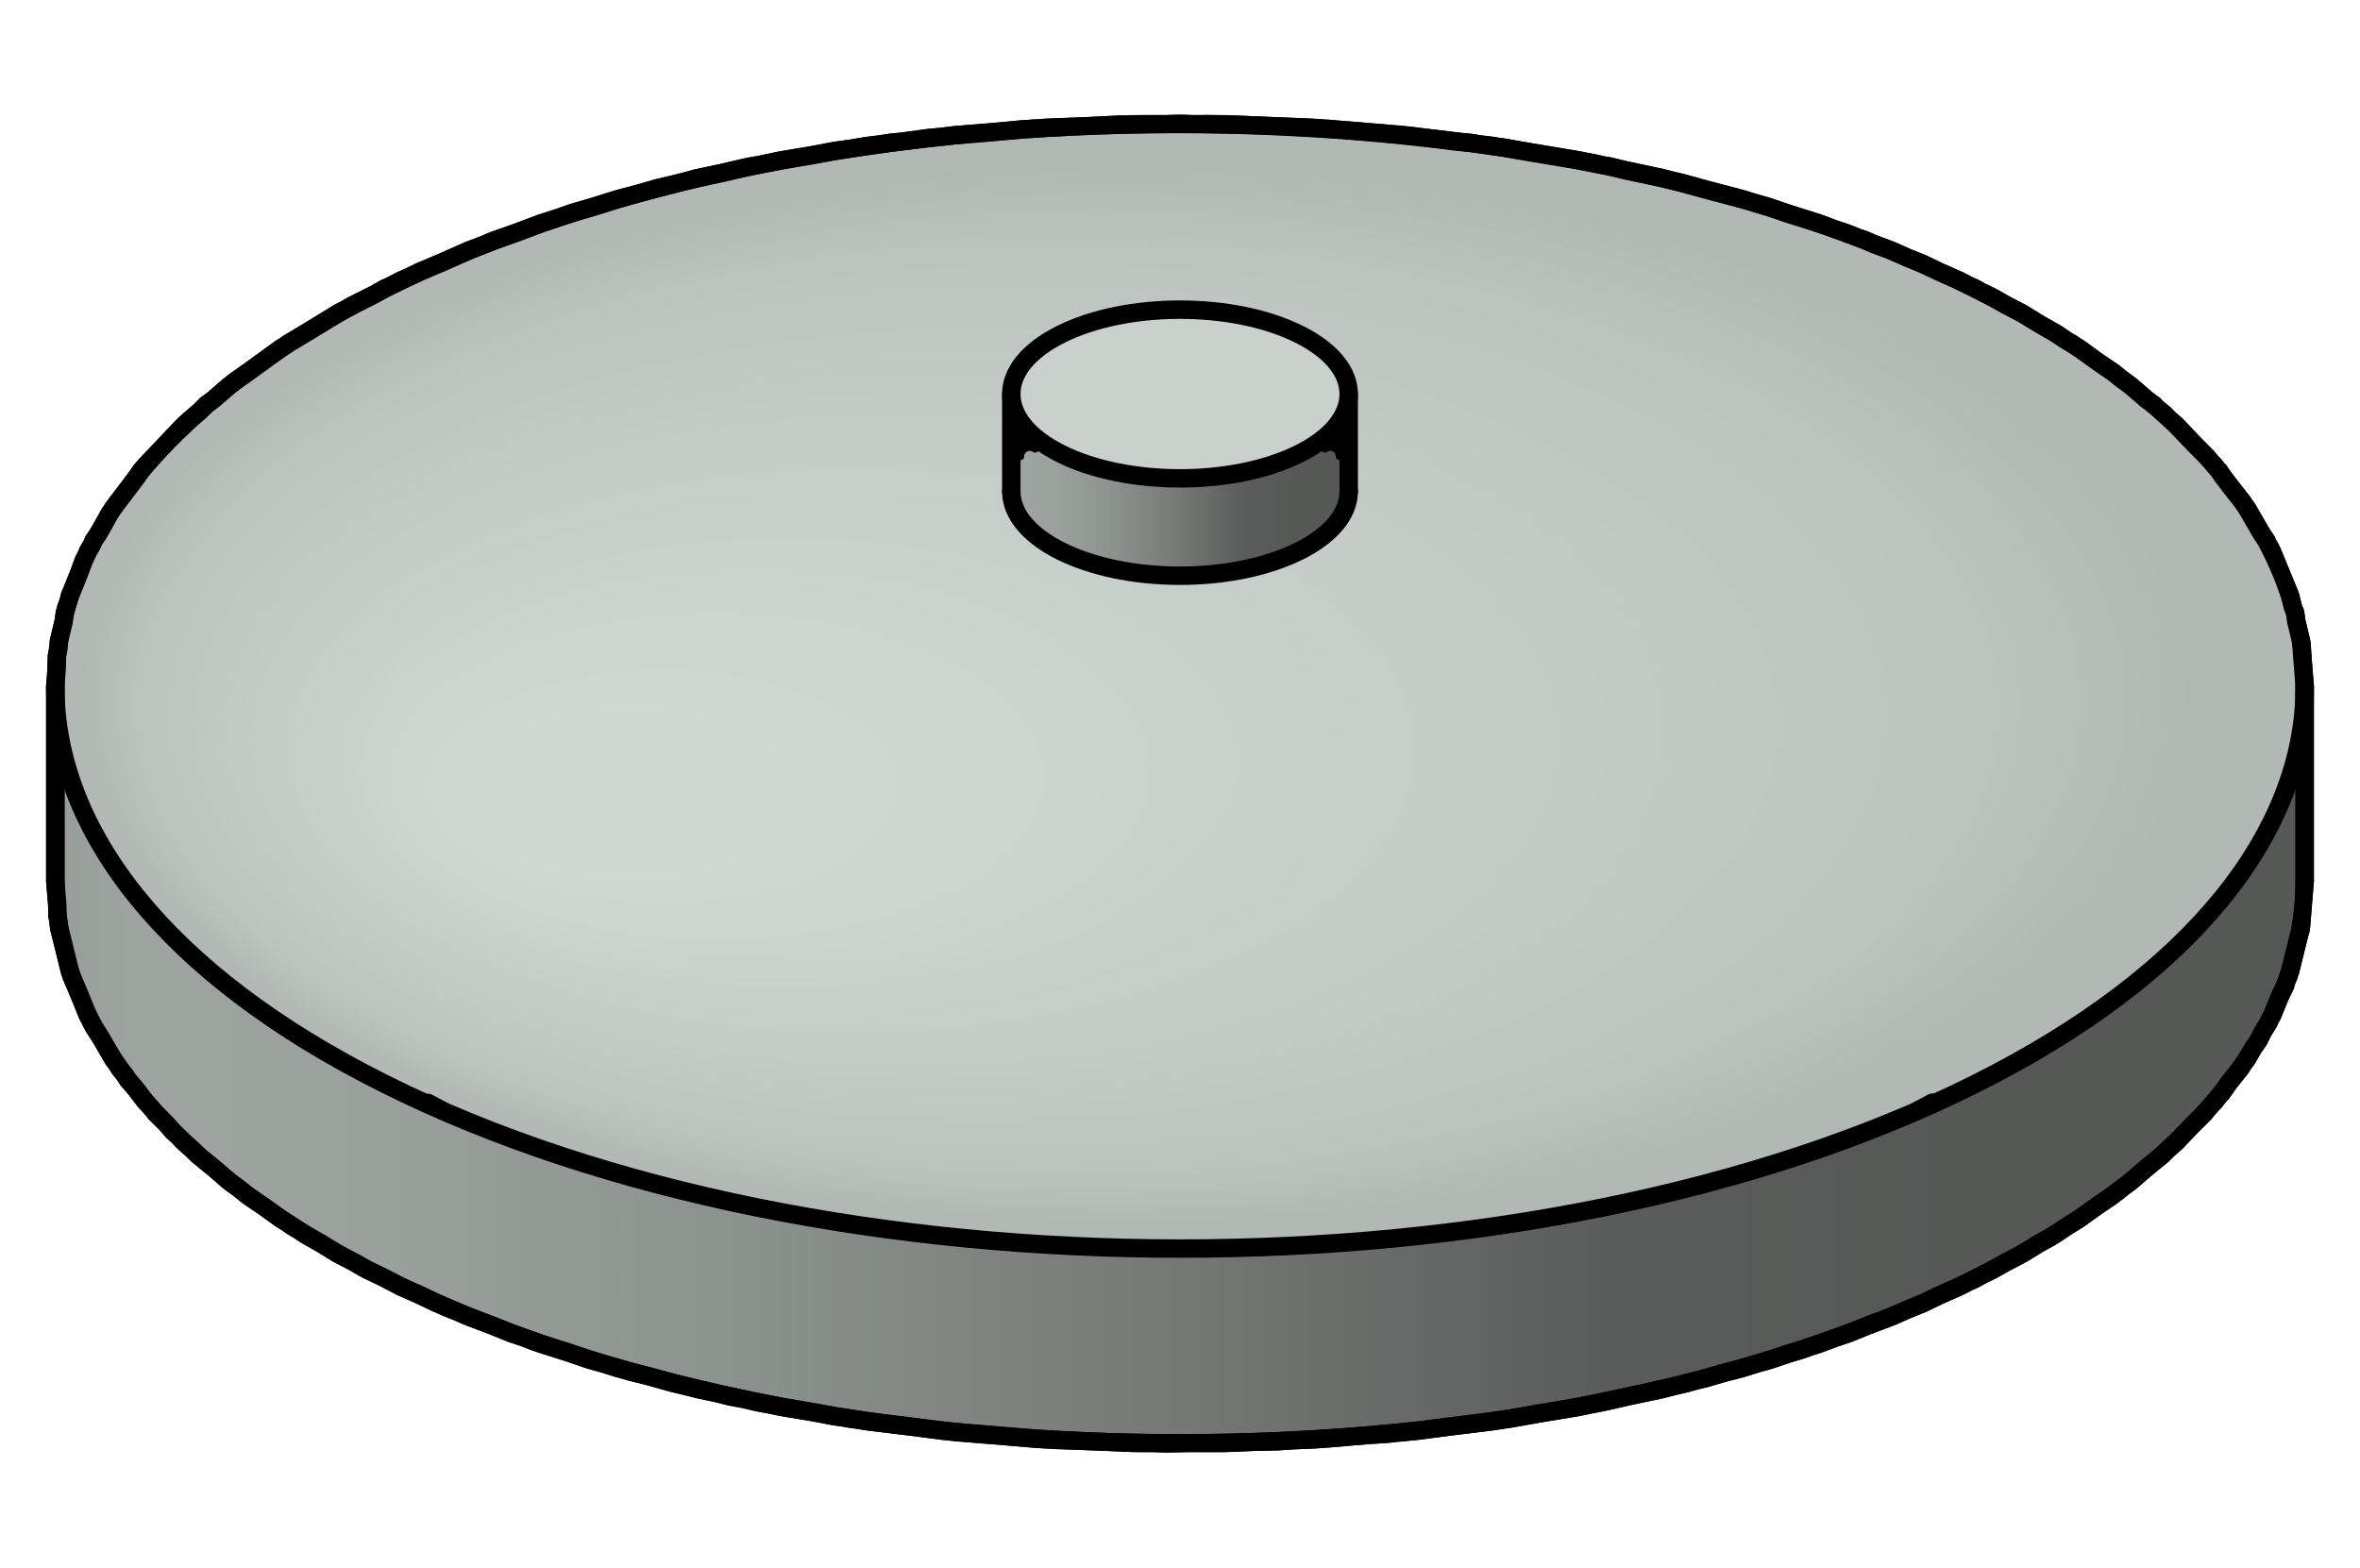
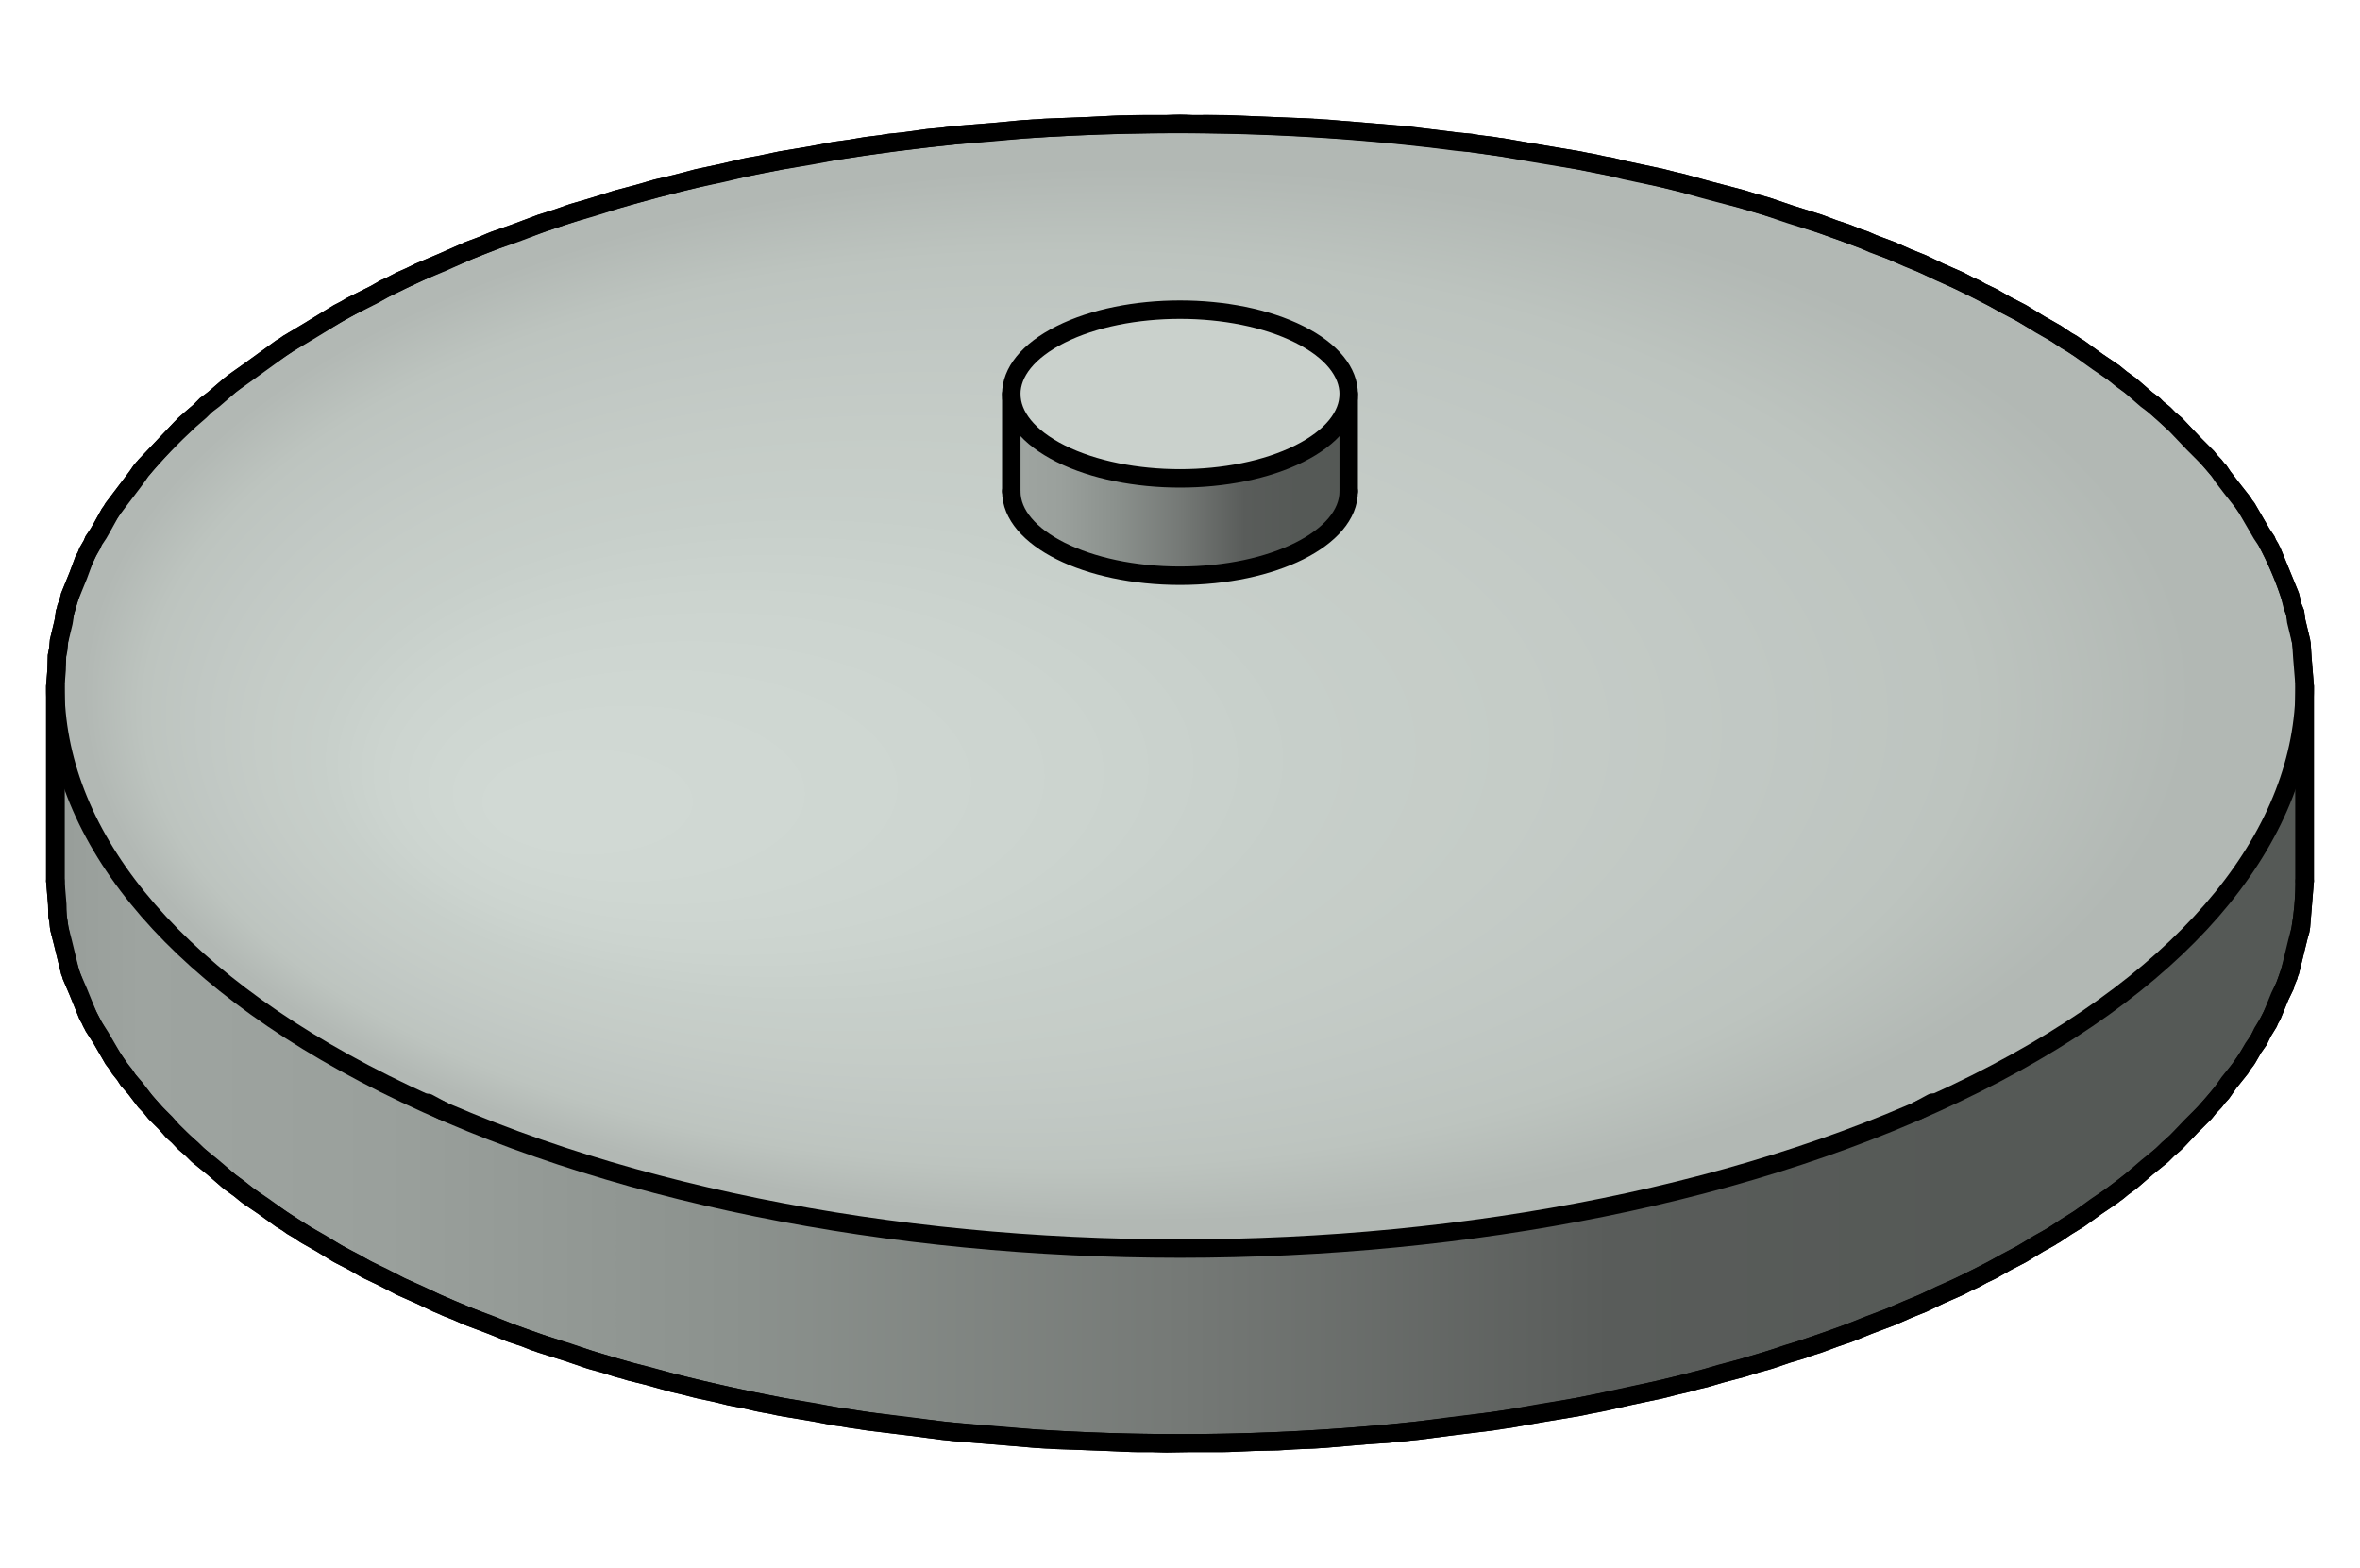
<svg xmlns="http://www.w3.org/2000/svg" viewBox="0 0 256 170" preserveAspectRatio="xMidYMid meet">
  <defs>
    <radialGradient id="g0" gradientUnits="userSpaceOnUse" cx="0" cy="0" r="1" fx="-0.581" fy="0.227" gradientTransform="matrix(122.01 0 0 61.00 128.00 74.43)">
      <stop offset="0.0%" stop-color="#d1d9d4" />
      <stop offset="6.2%" stop-color="#d1d9d4" />
      <stop offset="18.8%" stop-color="#cfd7d2" />
      <stop offset="31.2%" stop-color="#ccd4cf" />
      <stop offset="43.8%" stop-color="#c7cfca" />
      <stop offset="56.2%" stop-color="#c5ccc7" />
      <stop offset="68.8%" stop-color="#c1c8c4" />
      <stop offset="81.2%" stop-color="#bdc4bf" />
      <stop offset="93.8%" stop-color="#b2b8b4" />
      <stop offset="100.0%" stop-color="#b2b8b4" />
    </radialGradient>
    <linearGradient id="g1" gradientUnits="userSpaceOnUse" x1="109.70" y1="48.02" x2="146.30" y2="48.02">
      <stop offset="0.0%" stop-color="#979d99" />
      <stop offset="3.8%" stop-color="#9ea4a0" />
      <stop offset="14.6%" stop-color="#9aa09c" />
      <stop offset="30.9%" stop-color="#8b918d" />
      <stop offset="50.0%" stop-color="#757976" />
      <stop offset="69.1%" stop-color="#595c5a" />
      <stop offset="85.4%" stop-color="#555956" />
      <stop offset="96.2%" stop-color="#555956" />
      <stop offset="100.0%" stop-color="#555956" />
    </linearGradient>
    <linearGradient id="g3" gradientUnits="userSpaceOnUse" x1="6.00" y1="85.00" x2="250.00" y2="85.00">
      <stop offset="0.0%" stop-color="#979d99" />
      <stop offset="3.8%" stop-color="#9ea4a0" />
      <stop offset="14.6%" stop-color="#9aa09c" />
      <stop offset="30.9%" stop-color="#8b918d" />
      <stop offset="50.0%" stop-color="#757976" />
      <stop offset="69.1%" stop-color="#595c5a" />
      <stop offset="85.4%" stop-color="#555956" />
      <stop offset="96.2%" stop-color="#555956" />
      <stop offset="100.0%" stop-color="#555956" />
    </linearGradient>
  </defs>
  <g stroke-linejoin="round">
    <path d="M 63.02 26.81 L 67.00 21.61 A 122.00 61.00 -180.00 0 0 53.73 26.04 L 63.02 26.81 Z M 189.00 21.61 L 192.98 26.81 L 202.27 26.04 A 122.00 61.00 -180.00 0 0 189.00 21.61 Z M 34.66 35.84 L 34.69 35.89 L 34.72 35.94 L 34.76 35.99 L 34.80 36.03 L 34.85 36.06 L 34.90 36.10 L 34.95 36.12 L 35.00 36.15 L 35.06 36.16 L 35.07 36.16 L 34.84 36.30 L 31.23 37.30 A 122.00 61.00 -180.00 0 0 26.56 40.54 L 25.03 41.77 L 25.00 41.80 L 24.96 41.85 L 24.93 41.89 L 24.89 41.94 L 24.87 41.99 L 24.85 42.05 L 24.83 42.10 L 24.82 42.16 L 24.82 42.22 L 24.82 42.28 L 24.83 42.33 L 24.84 42.39 L 24.86 42.45 L 24.88 42.50 L 24.91 42.55 L 24.94 42.60 L 24.98 42.64 L 25.02 42.68 L 25.07 42.72 L 25.11 42.75 L 25.16 42.78 L 25.22 42.80 L 25.27 42.81 L 25.31 42.82 L 25.14 42.97 L 25.14 42.97 L 22.36 43.93 A 122.00 61.00 -180.00 0 0 7.04 66.47 L 7.04 66.47 A 122.00 61.00 -180.00 0 0 22.35 104.94 L 35.55 95.84 L 22.35 104.93 L 43.31 101.64 L 31.22 111.57 L 52.52 106.89 L 31.21 111.57 A 122.00 61.00 -180.00 0 0 112.08 134.92 L 112.08 134.91 A 122.00 61.00 -180.00 0 0 143.92 134.91 L 143.93 134.92 A 122.00 61.00 -180.00 0 0 243.53 94.04 L 245.16 91.35 L 245.84 90.22 A 122.00 61.00 -180.00 0 0 248.96 66.47 L 248.96 66.47 A 122.00 61.00 -180.00 0 0 240.71 51.09 L 240.72 51.09 A 122.00 61.00 -180.00 0 0 233.65 43.93 L 230.76 42.93 L 230.64 42.83 L 230.67 42.83 L 230.73 42.81 L 230.78 42.80 L 230.84 42.78 L 230.89 42.75 L 230.94 42.72 L 230.98 42.68 L 231.02 42.64 L 231.06 42.60 L 231.09 42.55 L 231.12 42.50 L 231.14 42.45 L 231.16 42.39 L 231.17 42.33 L 231.18 42.28 L 231.18 42.22 L 231.18 42.16 L 231.17 42.10 L 231.15 42.05 L 231.13 41.99 L 231.10 41.94 L 231.07 41.89 L 231.04 41.85 L 231.00 41.80 L 230.97 41.77 L 229.44 40.54 A 122.00 61.00 -180.00 0 0 224.77 37.30 L 221.27 36.33 L 220.96 36.15 L 221.00 36.15 L 221.05 36.12 L 221.10 36.10 L 221.15 36.06 L 221.20 36.03 L 221.24 35.99 L 221.28 35.94 L 221.31 35.89 L 221.34 35.84 L 221.37 35.79 L 221.39 35.73 L 221.40 35.67 L 221.41 35.61 L 221.41 35.55 L 221.40 35.49 L 221.39 35.44 L 221.37 35.38 L 221.35 35.33 L 221.32 35.27 L 221.29 35.22 L 221.25 35.18 L 221.21 35.13 L 221.17 35.10 A 122.00 61.00 -180.00 0 0 202.27 26.04 L 203.48 31.41 L 202.27 26.04 L 192.98 26.81 L 189.00 21.61 L 186.31 22.07 L 186.37 22.06 L 186.42 22.04 L 186.48 22.02 L 186.53 21.99 L 186.57 21.96 L 186.62 21.92 L 186.66 21.88 L 186.70 21.83 L 186.73 21.79 L 186.75 21.73 L 186.78 21.68 L 186.79 21.62 L 186.80 21.57 L 186.81 21.51 L 186.81 21.45 L 186.80 21.39 L 186.79 21.34 L 186.77 21.28 L 186.75 21.23 L 186.72 21.18 L 186.69 21.13 L 186.66 21.08 L 186.62 21.04 L 186.57 21.00 L 186.52 20.97 L 186.47 20.94 L 186.42 20.92 A 122.00 61.00 -180.00 0 0 163.58 16.13 L 163.52 16.14 L 163.47 16.15 L 163.41 16.17 L 163.35 16.19 L 163.30 16.22 L 163.25 16.25 L 163.21 16.29 L 163.17 16.33 L 163.13 16.38 L 163.09 16.42 L 163.07 16.48 L 163.04 16.53 L 163.03 16.59 L 163.02 16.64 L 163.01 16.70 L 163.01 16.76 L 163.02 16.82 L 163.03 16.88 L 163.05 16.94 L 163.07 16.99 L 163.09 17.03 L 162.90 17.00 L 162.69 16.97 L 162.69 16.97 L 159.57 15.51 L 155.63 17.60 L 159.57 15.51 A 122.00 61.00 -180.00 0 0 96.43 15.51 L 100.37 17.60 L 96.43 15.51 L 93.18 17.03 L 92.89 17.07 L 92.90 17.04 L 92.93 16.99 L 92.95 16.94 L 92.97 16.88 L 92.98 16.82 L 92.99 16.76 L 92.99 16.70 L 92.98 16.64 L 92.97 16.59 L 92.95 16.53 L 92.93 16.48 L 92.91 16.42 L 92.87 16.38 L 92.83 16.33 L 92.79 16.29 L 92.75 16.25 L 92.70 16.22 L 92.65 16.19 L 92.59 16.17 L 92.53 16.15 L 92.48 16.14 L 92.42 16.13 A 122.00 61.00 -180.00 0 0 69.58 20.92 L 69.53 20.94 L 69.48 20.97 L 69.43 21.00 L 69.38 21.04 L 69.34 21.08 L 69.31 21.13 L 69.28 21.18 L 69.25 21.23 L 69.23 21.28 L 69.21 21.34 L 69.20 21.39 L 69.19 21.45 L 69.19 21.51 L 69.20 21.57 L 69.21 21.62 L 69.22 21.68 L 69.25 21.73 L 69.27 21.79 L 69.30 21.83 L 69.34 21.88 L 69.38 21.92 L 69.42 21.96 L 69.47 21.99 L 69.52 22.02 L 69.58 22.04 L 69.63 22.06 L 69.69 22.07 L 67.00 21.61 L 63.02 26.81 L 53.73 26.04 L 52.52 31.41 L 53.73 26.04 A 122.00 61.00 -180.00 0 0 34.83 35.10 L 34.79 35.13 L 34.75 35.18 L 34.71 35.22 L 34.68 35.27 L 34.65 35.33 L 34.63 35.38 L 34.61 35.44 L 34.60 35.49 L 34.59 35.55 L 34.59 35.61 L 34.60 35.67 L 34.61 35.73 L 34.63 35.79 L 34.66 35.84 Z M 109.70 53.30 L 109.70 52.13 L 109.70 51.12 L 109.70 50.35 L 109.70 49.85 L 109.70 49.59 L 109.70 49.51 L 109.70 46.18 L 109.70 46.12 L 109.71 46.06 L 109.73 46.00 L 109.75 45.95 L 109.77 45.90 L 109.80 45.84 L 109.84 45.80 L 109.88 45.75 L 109.92 45.71 L 109.97 45.68 L 110.02 45.65 L 110.07 45.62 L 110.13 45.60 L 110.18 45.59 L 110.24 45.58 L 110.30 45.58 L 110.36 45.58 L 110.42 45.59 L 110.47 45.60 L 110.53 45.62 L 110.58 45.65 L 110.63 45.68 A 18.30 9.15 180.00 0 0 110.79 45.84 A 18.30 9.15 180.00 0 1 110.02 41.11 L 109.43 41.21 L 110.06 41.00 A 18.30 9.15 180.00 0 1 131.39 33.76 A 18.30 9.15 180.00 0 1 145.95 41.00 L 146.57 41.21 L 145.99 41.11 A 18.30 9.15 180.00 0 1 145.07 46.02 A 18.30 9.15 180.00 0 0 145.35 45.69 L 145.40 45.66 L 145.45 45.63 L 145.51 45.61 L 145.57 45.59 L 145.62 45.58 L 145.69 45.58 L 145.75 45.58 L 145.80 45.59 L 145.86 45.60 L 145.92 45.62 L 145.97 45.65 L 146.03 45.67 L 146.07 45.71 L 146.12 45.75 L 146.16 45.79 L 146.20 45.84 L 146.23 45.89 L 146.25 45.95 L 146.27 46.00 L 146.29 46.06 L 146.30 46.12 L 146.30 46.18 L 146.30 48.81 L 146.30 49.51 L 146.30 49.59 L 146.30 49.85 L 146.30 50.35 L 146.30 51.12 L 146.30 52.13 L 146.30 53.30 A 18.30 9.15 180.00 0 1 128.00 62.45 A 18.30 9.15 180.00 0 1 109.70 53.30 Z M 30.81 111.29 L 31.24 111.55 L 43.31 101.64 L 22.44 104.92 L 23.93 106.21 L 25.63 107.57 L 29.37 110.28 L 30.81 111.29 Z" fill="url(#g0)" fill-rule="evenodd" stroke="url(#g0)" stroke-width="0.8" />
    <path d="M 146.30 53.30 L 146.30 46.18 L 146.30 46.12 L 146.29 46.06 L 146.27 46.00 L 146.25 45.95 L 146.23 45.89 L 146.20 45.84 L 146.16 45.79 L 146.12 45.75 L 146.07 45.71 L 146.03 45.67 L 145.97 45.65 L 145.92 45.62 L 145.86 45.60 L 145.80 45.59 L 145.75 45.58 L 145.69 45.58 L 145.62 45.58 L 145.57 45.59 L 145.51 45.61 L 145.45 45.63 L 145.40 45.66 L 145.35 45.69 A 18.30 9.15 180.00 0 1 122.39 51.45 A 18.30 9.15 180.00 0 1 117.53 50.24 L 117.50 50.23 A 18.30 9.15 180.00 0 1 110.63 45.68 L 110.58 45.65 L 110.53 45.62 L 110.47 45.60 L 110.42 45.59 L 110.36 45.58 L 110.30 45.58 L 110.24 45.58 L 110.18 45.59 L 110.13 45.60 L 110.07 45.62 L 110.02 45.65 L 109.97 45.68 L 109.92 45.71 L 109.88 45.75 L 109.84 45.80 L 109.80 45.84 L 109.77 45.90 L 109.75 45.95 L 109.73 46.00 L 109.71 46.06 L 109.70 46.12 L 109.70 46.18 L 109.70 53.30 A 18.30 9.15 180.00 0 0 127.52 62.45 A 18.30 9.15 180.00 0 0 146.24 54.04 A 18.30 9.15 180.00 0 0 146.30 53.30 Z" fill="url(#g1)" fill-rule="evenodd" stroke="url(#g1)" stroke-width="0.8" />
    <path d="M 144.18 47.01 A 18.30 9.15 180.00 0 0 137.74 34.99 A 18.30 9.15 180.00 0 0 113.28 37.30 A 18.30 9.15 180.00 0 0 116.06 49.67 A 18.30 9.15 180.00 0 0 140.94 49.21 A 18.30 9.15 180.00 0 0 144.18 47.01 Z" fill="#cad1cc" fill-rule="evenodd" stroke="#cad1cc" stroke-width="0.8" />
    <path d="M 250.00 95.57 L 250.00 82.97 L 250.00 82.91 L 249.99 82.85 L 249.97 82.79 L 249.96 82.74 L 249.93 82.69 L 249.90 82.64 L 249.87 82.59 L 249.83 82.55 L 249.78 82.50 L 249.74 82.47 L 249.69 82.44 L 249.63 82.41 L 249.58 82.39 L 249.52 82.38 L 249.47 82.37 L 249.41 82.37 L 249.35 82.37 L 249.29 82.38 L 249.24 82.39 L 249.18 82.41 L 249.13 82.43 L 249.08 82.46 L 249.03 82.50 L 248.98 82.53 L 248.94 82.58 A 122.00 61.00 -180.00 0 1 248.83 82.77 L 248.60 83.47 L 248.42 84.22 L 248.08 85.06 L 247.66 86.33 L 246.86 88.05 L 246.46 89.03 A 122.00 61.00 -180.00 0 1 245.77 90.33 L 245.70 90.33 L 243.72 93.75 L 242.73 95.06 L 242.74 95.09 L 240.71 97.78 A 122.00 61.00 -180.00 0 1 240.24 98.34 L 239.41 99.22 L 237.42 101.41 A 122.00 61.00 -180.00 0 1 236.03 102.78 L 235.06 103.61 L 233.65 104.94 L 232.06 106.21 L 231.11 107.04 A 122.00 61.00 -180.00 0 1 229.44 108.33 L 226.63 110.28 L 225.53 111.08 A 122.00 61.00 -180.00 0 1 143.93 134.92 L 143.92 134.91 A 122.00 61.00 -180.00 0 1 112.08 134.91 L 112.08 134.92 A 122.00 61.00 -180.00 0 1 31.21 111.57 L 31.25 111.56 A 122.00 61.00 -180.00 0 1 24.89 107.04 L 22.44 104.92 L 22.35 104.93 L 22.41 104.89 L 22.35 104.94 L 20.93 103.61 L 19.97 102.78 A 122.00 61.00 -180.00 0 1 18.58 101.41 L 16.59 99.22 L 15.76 98.34 A 122.00 61.00 -180.00 0 1 10.35 90.53 L 10.38 90.48 L 10.22 90.19 L 9.84 89.54 A 122.00 61.00 -180.00 0 1 9.54 89.03 L 8.12 85.53 L 8.08 85.53 L 7.92 85.06 L 7.58 84.22 L 7.40 83.47 L 7.17 82.77 A 122.00 61.00 -180.00 0 1 7.06 82.58 L 7.02 82.53 L 6.97 82.50 L 6.92 82.46 L 6.87 82.43 L 6.82 82.41 L 6.76 82.39 L 6.71 82.38 L 6.65 82.37 L 6.59 82.37 L 6.53 82.37 L 6.48 82.38 L 6.42 82.39 L 6.37 82.41 L 6.31 82.44 L 6.26 82.47 L 6.22 82.50 L 6.17 82.55 L 6.13 82.59 L 6.10 82.64 L 6.07 82.69 L 6.04 82.74 L 6.03 82.79 L 6.01 82.85 L 6.00 82.91 L 6.00 82.97 L 6.00 95.57 A 122.00 61.00 180.00 0 0 123.09 156.52 A 122.00 61.00 180.00 0 0 249.60 100.47 A 122.00 61.00 180.00 0 0 250.00 95.57 Z" fill="url(#g3)" fill-rule="evenodd" stroke="url(#g3)" stroke-width="0.8" />
-     <path d="M 111.16 48.67 L 111.25 48.62 L 111.34 48.58 L 111.43 48.54 L 111.53 48.52 L 111.63 48.51 L 111.73 48.51 L 111.83 48.52 L 111.93 48.53 L 112.02 48.56 L 112.12 48.60 L 112.20 48.64 L 112.29 48.70 L 112.24 48.66 L 112.23 48.65 L 112.05 48.52 L 112.03 48.51 L 111.86 48.37 L 111.85 48.36 L 111.68 48.23 L 111.67 48.21 L 111.50 48.08 L 111.49 48.06 L 111.33 47.92 L 111.32 47.91 L 111.17 47.77 L 111.15 47.76 L 111.00 47.61 L 110.99 47.60 L 110.84 47.45 L 110.83 47.44 L 110.70 47.30 L 110.70 49.51 L 110.70 49.41 L 110.72 49.31 L 110.75 49.21 L 110.78 49.12 L 110.82 49.03 L 110.88 48.94 L 110.94 48.86 L 111.00 48.79 L 111.08 48.72 L 111.16 48.67 Z" fill="#000000" fill-rule="evenodd" stroke="#000000" stroke-width="0.8" />
-     <path d="M 144.66 48.58 L 144.75 48.62 L 144.84 48.67 L 144.92 48.72 L 145.00 48.79 L 145.06 48.86 L 145.12 48.94 L 145.18 49.03 L 145.22 49.12 L 145.25 49.21 L 145.28 49.31 L 145.29 49.41 L 145.30 49.51 L 145.30 47.30 L 145.17 47.44 L 145.16 47.45 L 145.01 47.60 L 145.00 47.61 L 144.85 47.76 L 144.84 47.77 L 144.68 47.91 L 144.67 47.92 L 144.51 48.06 L 144.50 48.08 L 144.33 48.21 L 144.32 48.23 L 144.15 48.36 L 144.14 48.37 L 143.97 48.51 L 143.95 48.52 L 143.77 48.65 L 143.76 48.66 L 143.71 48.70 L 143.80 48.64 L 143.88 48.60 L 143.98 48.56 L 144.07 48.53 L 144.17 48.52 L 144.27 48.51 L 144.37 48.51 L 144.47 48.52 L 144.57 48.54 L 144.66 48.58 Z" fill="#000000" fill-rule="evenodd" stroke="#000000" stroke-width="0.8" />
  </g>
  <defs>
    <clipPath id="sclip">
      <path d="M 6.64 105.69 L 6.64 105.72 L 6.74 105.94 L 6.81 106.20 L 7.56 107.95 L 8.64 110.61 L 8.88 111.02 L 9.05 111.40 L 9.18 111.62 L 9.27 111.83 L 10.03 113.01 L 10.11 113.12 L 11.45 115.44 L 11.84 115.96 L 12.15 116.46 L 12.71 117.16 L 13.09 117.75 L 13.92 118.70 L 15.00 120.12 L 15.60 120.75 L 16.09 121.36 L 17.24 122.51 L 18.04 123.42 L 18.62 123.94 L 19.28 124.64 L 20.12 125.37 L 20.82 126.06 L 22.46 127.39 L 23.50 128.29 L 24.08 128.80 L 24.17 128.87 L 24.26 128.95 L 25.38 129.76 L 26.32 130.53 L 28.04 131.69 L 29.91 133.04 L 30.63 133.48 L 31.13 133.84 L 31.81 134.24 L 32.55 134.74 L 34.30 135.73 L 36.19 136.89 L 37.93 137.79 L 38.01 137.84 L 39.14 138.50 L 39.30 138.57 L 39.46 138.66 L 41.21 139.50 L 43.05 140.46 L 45.17 141.40 L 46.99 142.27 L 47.57 142.51 L 48.02 142.72 L 49.09 143.14 L 50.46 143.74 L 52.96 144.68 L 55.11 145.55 L 56.58 146.04 L 57.69 146.48 L 58.00 146.57 L 58.37 146.71 L 61.28 147.63 L 63.74 148.47 L 65.20 148.87 L 66.72 149.35 L 67.48 149.55 L 68.05 149.73 L 70.11 150.24 L 72.83 151.00 L 74.12 151.30 L 75.47 151.65 L 77.54 152.09 L 79.00 152.45 L 80.48 152.73 L 82.31 153.15 L 83.41 153.34 L 84.55 153.59 L 88.22 154.20 L 90.43 154.62 L 91.21 154.72 L 92.12 154.88 L 93.01 155.00 L 93.91 155.15 L 98.66 155.73 L 102.20 156.19 L 102.20 156.19 L 102.21 156.19 L 102.41 156.21 L 102.84 156.25 L 103.50 156.33 L 109.01 156.78 L 112.44 157.07 L 112.84 157.09 L 113.23 157.12 L 113.82 157.14 L 114.28 157.18 L 116.37 157.25 L 120.27 157.40 L 122.80 157.51 L 122.94 157.51 L 123.07 157.52 L 125.02 157.52 L 126.47 157.56 L 128.90 157.52 L 132.93 157.52 L 133.06 157.51 L 133.20 157.51 L 135.82 157.40 L 136.41 157.38 L 138.68 157.33 L 140.39 157.22 L 142.76 157.12 L 143.16 157.09 L 143.56 157.07 L 146.93 156.78 L 148.37 156.66 L 150.78 156.50 L 151.52 156.41 L 152.50 156.33 L 153.16 156.25 L 153.81 156.19 L 157.31 155.74 L 162.09 155.15 L 162.40 155.09 L 162.65 155.06 L 163.20 154.97 L 163.88 154.88 L 167.16 154.30 L 171.45 153.59 L 172.59 153.34 L 173.69 153.15 L 173.94 153.09 L 174.18 153.05 L 175.90 152.65 L 176.75 152.45 L 180.53 151.65 L 181.88 151.30 L 183.17 151.00 L 184.29 150.69 L 185.26 150.46 L 186.90 149.98 L 189.28 149.35 L 190.81 148.87 L 192.26 148.47 L 194.19 147.81 L 195.78 147.34 L 196.56 147.05 L 197.63 146.71 L 199.30 146.09 L 200.89 145.55 L 203.04 144.68 L 205.53 143.74 L 205.58 143.72 L 205.63 143.70 L 206.01 143.53 L 207.31 142.96 L 209.01 142.27 L 210.84 141.39 L 212.95 140.46 L 213.92 139.96 L 214.72 139.59 L 215.50 139.16 L 216.54 138.66 L 218.06 137.80 L 219.81 136.89 L 221.62 135.78 L 222.95 135.04 L 223.17 134.89 L 223.45 134.74 L 224.66 133.92 L 226.09 133.04 L 227.96 131.69 L 229.67 130.53 L 229.97 130.29 L 230.25 130.10 L 230.86 129.59 L 231.74 128.95 L 233.54 127.39 L 235.18 126.06 L 235.88 125.36 L 235.98 125.28 L 236.55 124.79 L 236.62 124.72 L 236.72 124.64 L 238.42 122.85 L 239.91 121.36 L 240.40 120.75 L 241.00 120.12 L 241.40 119.60 L 241.78 119.19 L 242.59 118.03 L 243.85 116.46 L 244.16 115.96 L 244.56 115.44 L 245.27 114.20 L 245.88 113.33 L 246.30 112.46 L 246.95 111.40 L 247.12 111.01 L 247.35 110.61 L 248.22 108.49 L 248.81 107.26 L 248.95 106.77 L 249.19 106.20 L 249.26 105.93 L 249.37 105.66 L 250.15 102.48 L 250.32 101.79 L 250.53 101.05 L 250.53 100.98 L 250.55 100.91 L 250.56 100.77 L 250.59 100.63 L 251.00 95.61 L 251.00 74.39 L 250.75 71.28 L 250.65 69.69 L 250.61 69.53 L 250.59 69.37 L 250.07 67.19 L 249.94 66.22 L 249.66 65.52 L 249.39 64.39 L 249.36 64.30 L 249.22 63.95 L 247.35 59.39 L 247.25 59.22 L 247.18 59.05 L 246.87 58.52 L 246.73 58.18 L 246.18 57.36 L 244.56 54.56 L 244.30 54.23 L 244.10 53.90 L 242.81 52.26 L 241.95 51.13 L 241.49 50.45 L 241.26 50.22 L 241.00 49.88 L 240.54 49.39 L 240.16 48.92 L 238.64 47.39 L 236.72 45.36 L 235.99 44.74 L 235.41 44.15 L 234.67 43.55 L 234.31 43.18 L 233.47 42.55 L 231.74 41.05 L 230.71 40.30 L 229.86 39.61 L 228.10 38.42 L 226.09 36.96 L 225.56 36.63 L 225.33 36.46 L 224.67 36.08 L 223.56 35.33 L 221.78 34.32 L 219.81 33.11 L 218.06 32.20 L 216.57 31.35 L 215.37 30.78 L 214.72 30.41 L 214.05 30.11 L 212.95 29.54 L 210.75 28.57 L 208.93 27.69 L 207.30 27.04 L 205.54 26.26 L 203.52 25.50 L 202.63 25.11 L 201.92 24.87 L 200.69 24.38 L 199.20 23.88 L 197.63 23.29 L 194.49 22.30 L 191.93 21.43 L 190.63 21.07 L 189.28 20.65 L 185.56 19.67 L 182.69 18.88 L 181.65 18.64 L 180.53 18.35 L 176.47 17.48 L 174.89 17.10 L 174.13 16.97 L 173.06 16.73 L 172.27 16.59 L 171.45 16.42 L 166.26 15.55 L 163.09 15.00 L 162.60 14.94 L 162.09 14.85 L 160.52 14.66 L 159.71 14.52 L 158.09 14.36 L 155.31 14.02 L 152.87 13.71 L 152.68 13.70 L 152.50 13.67 L 145.39 13.09 L 143.99 12.96 L 143.47 12.94 L 142.76 12.88 L 142.61 12.88 L 142.47 12.86 L 140.26 12.78 L 132.93 12.48 L 132.41 12.48 L 131.95 12.47 L 129.41 12.48 L 128.00 12.43 L 126.48 12.48 L 123.07 12.48 L 122.20 12.52 L 121.41 12.52 L 118.04 12.69 L 113.23 12.88 L 112.53 12.94 L 112.01 12.96 L 111.52 13.00 L 110.92 13.03 L 107.63 13.34 L 103.50 13.67 L 101.98 13.86 L 100.56 13.99 L 97.79 14.37 L 96.29 14.52 L 95.48 14.66 L 93.91 14.85 L 92.07 15.16 L 90.39 15.39 L 87.73 15.89 L 84.55 16.42 L 82.46 16.86 L 82.12 16.93 L 81.11 17.10 L 80.84 17.16 L 80.50 17.23 L 78.16 17.78 L 75.47 18.35 L 73.11 18.97 L 70.96 19.48 L 68.99 20.05 L 66.72 20.65 L 64.13 21.46 L 61.84 22.13 L 60.22 22.70 L 58.37 23.29 L 55.60 24.33 L 53.54 25.05 L 53.38 25.11 L 53.34 25.12 L 53.20 25.17 L 51.93 25.71 L 50.46 26.26 L 47.55 27.55 L 45.11 28.58 L 44.15 29.05 L 43.05 29.54 L 41.95 30.11 L 41.28 30.41 L 40.18 31.04 L 40.02 31.12 L 37.62 32.32 L 36.96 32.71 L 36.19 33.11 L 32.99 35.07 L 30.80 36.38 L 30.70 36.44 L 30.67 36.46 L 30.55 36.55 L 30.39 36.66 L 29.91 36.96 L 26.49 39.44 L 24.68 40.72 L 24.50 40.88 L 24.27 41.05 L 22.53 42.55 L 21.69 43.18 L 21.02 43.86 L 19.94 44.79 L 19.32 45.32 L 19.30 45.35 L 19.29 45.36 L 15.00 49.88 L 14.90 50.01 L 14.77 50.14 L 14.64 50.31 L 14.51 50.45 L 14.14 50.99 L 13.68 51.62 L 11.45 54.56 L 11.26 54.88 L 11.05 55.17 L 10.13 56.83 L 9.82 57.36 L 9.27 58.18 L 9.09 58.62 L 8.64 59.39 L 8.44 59.90 L 8.19 60.35 L 7.56 62.05 L 6.63 64.34 L 6.46 65.03 L 6.22 65.66 L 6.17 65.94 L 6.06 66.22 L 5.95 67.09 L 5.90 67.32 L 5.41 69.37 L 5.33 70.24 L 5.18 71.05 L 5.14 72.60 L 5.00 74.39 L 5.00 95.61 L 5.21 98.17 L 5.24 99.49 L 5.35 100.00 L 5.41 100.63 L 5.44 100.77 L 5.45 100.91 L 5.86 102.51 L 6.63 105.66 Z" clip-rule="evenodd" />
    </clipPath>
  </defs>
  <g stroke="black" fill="none" stroke-linecap="round" clip-path="url(#sclip)">
    <path d="M 7.75 105.88 L 8.48 107.56 L 9.54 110.16 A 122.00 61.00 180.00 0 0 10.16 111.35 L 10.88 112.47 L 10.96 112.61 L 12.28 114.88 A 122.00 61.00 180.00 0 0 12.97 115.89 L 13.52 116.57 L 13.89 117.14 L 14.70 118.07 L 15.76 119.48 A 122.00 61.00 180.00 0 0 16.83 120.69 L 17.97 121.82 L 18.75 122.72 A 122.00 61.00 180.00 0 0 19.97 123.91 L 20.80 124.63 L 21.49 125.32 L 23.10 126.62 L 24.16 127.53 A 122.00 61.00 180.00 0 0 24.89 128.17 L 25.99 128.97 L 26.92 129.72 L 28.61 130.87 L 30.47 132.21 A 122.00 61.00 180.00 0 0 33.08 133.89 L 34.81 134.87 L 36.68 136.02 L 38.41 136.92 L 38.51 136.97 L 39.61 137.61 A 122.00 61.00 180.00 0 0 39.92 137.77 L 41.66 138.60 L 43.49 139.56 L 45.59 140.49 L 47.40 141.36 A 122.00 61.00 180.00 0 0 50.84 142.82 L 53.33 143.75 L 55.45 144.61 A 122.00 61.00 180.00 0 0 58.70 145.77 L 61.59 146.68 L 64.03 147.51 A 122.00 61.00 180.00 0 0 68.32 148.77 L 70.36 149.28 L 73.08 150.03 A 122.00 61.00 180.00 0 0 84.74 152.60 L 88.40 153.21 L 90.59 153.63 A 122.00 61.00 180.00 0 0 94.06 154.16 L 98.79 154.74 L 102.30 155.20 A 122.00 61.00 180.00 0 0 103.60 155.33 L 109.09 155.78 L 112.50 156.07 A 122.00 61.00 180.00 0 0 153.70 155.20 L 157.19 154.74 L 161.94 154.16 A 122.00 61.00 180.00 0 0 163.72 153.89 L 166.99 153.31 L 171.26 152.60 A 122.00 61.00 180.00 0 0 175.67 151.67 L 176.54 151.48 L 180.30 150.68 A 122.00 61.00 180.00 0 0 185.01 149.50 L 186.63 149.01 L 189.00 148.39 A 122.00 61.00 180.00 0 0 191.97 147.51 L 193.89 146.86 L 195.46 146.39 A 122.00 61.00 180.00 0 0 200.54 144.61 L 202.68 143.75 L 205.16 142.82 A 122.00 61.00 180.00 0 0 205.60 142.62 L 206.92 142.04 L 208.60 141.36 L 210.42 140.48 L 212.51 139.56 A 122.00 61.00 180.00 0 0 216.08 137.77 L 217.59 136.92 L 219.32 136.02 L 221.12 134.91 L 222.43 134.19 A 122.00 61.00 180.00 0 0 222.92 133.89 L 224.12 133.08 L 225.53 132.21 L 227.38 130.87 L 229.08 129.72 A 122.00 61.00 180.00 0 0 231.11 128.17 L 232.90 126.62 L 234.51 125.32 L 235.20 124.63 L 235.33 124.52 A 122.00 61.00 180.00 0 0 236.03 123.91 L 237.70 122.15 L 239.17 120.69 A 122.00 61.00 180.00 0 0 241.00 118.56 L 241.79 117.43 L 243.03 115.89 A 122.00 61.00 180.00 0 0 243.72 114.88 L 244.43 113.66 L 245.02 112.82 L 245.42 111.98 L 246.06 110.94 A 122.00 61.00 180.00 0 0 246.46 110.16 L 247.30 108.09 L 247.87 106.91 A 122.00 61.00 180.00 0 0 248.42 105.35 L 249.18 102.23 L 249.36 101.53 L 249.54 100.88 A 122.00 61.00 180.00 0 0 250.00 95.57 L 250.00 74.44 L 249.75 71.36 L 249.65 69.84 A 122.00 61.00 -180.00 0 0 249.60 69.53 L 249.08 67.37 L 248.96 66.47 L 248.71 65.82 L 248.42 64.65 A 122.00 61.00 -180.00 0 0 245.84 58.65 L 245.33 57.89 L 243.72 55.12 A 122.00 61.00 -180.00 0 0 243.28 54.47 L 242.02 52.87 L 241.13 51.71 L 240.72 51.09 A 122.00 61.00 -180.00 0 0 239.42 49.58 L 237.92 48.08 L 236.03 46.09 A 122.00 61.00 -180.00 0 0 233.65 43.94 L 232.84 43.33 L 231.11 41.83 L 230.10 41.10 L 229.26 40.41 L 227.53 39.23 L 225.53 37.79 A 122.00 61.00 -180.00 0 0 224.78 37.30 L 224.14 36.93 L 223.03 36.18 L 221.27 35.18 L 219.32 33.98 L 217.58 33.08 L 216.10 32.24 A 122.00 61.00 -180.00 0 0 212.51 30.44 L 210.33 29.47 L 208.52 28.61 L 206.91 27.96 L 205.16 27.18 L 203.14 26.43 L 202.27 26.04 A 122.00 61.00 -180.00 0 0 197.30 24.23 L 194.18 23.25 L 191.63 22.39 A 122.00 61.00 -180.00 0 0 189.00 21.61 L 185.30 20.64 L 182.45 19.85 A 122.00 61.00 -180.00 0 0 180.30 19.32 L 176.24 18.46 L 174.69 18.08 A 122.00 61.00 -180.00 0 0 171.26 17.40 L 166.10 16.54 L 162.94 15.99 A 122.00 61.00 -180.00 0 0 159.57 15.51 L 157.98 15.36 L 155.19 15.01 A 122.00 61.00 -180.00 0 0 110.99 14.03 L 107.72 14.33 L 103.60 14.67 A 122.00 61.00 -180.00 0 0 90.55 16.38 L 87.90 16.87 L 84.74 17.40 A 122.00 61.00 -180.00 0 0 80.71 18.20 L 78.38 18.75 L 75.70 19.32 A 122.00 61.00 -180.00 0 0 67.00 21.61 L 64.42 22.42 L 62.14 23.09 A 122.00 61.00 -180.00 0 0 58.70 24.23 L 55.95 25.27 L 53.87 26.00 A 122.00 61.00 -180.00 0 0 50.84 27.18 L 47.94 28.47 L 45.52 29.48 A 122.00 61.00 -180.00 0 0 41.73 31.30 L 40.66 31.91 L 40.47 32.01 L 38.10 33.20 A 122.00 61.00 -180.00 0 0 36.68 33.98 L 33.51 35.92 L 31.34 37.21 A 122.00 61.00 -180.00 0 0 30.47 37.79 L 27.07 40.25 L 25.30 41.51 A 122.00 61.00 -180.00 0 0 24.89 41.83 L 23.16 43.33 L 22.35 43.94 L 21.70 44.59 L 20.59 45.55 A 122.00 61.00 -180.00 0 0 15.28 51.09 L 14.96 51.57 L 14.48 52.22 L 12.28 55.12 A 122.00 61.00 -180.00 0 0 11.89 55.71 L 11.00 57.32 L 10.67 57.89 L 10.16 58.65 L 9.99 59.06 L 9.54 59.84 A 122.00 61.00 -180.00 0 0 9.10 60.77 L 8.49 62.42 L 7.58 64.65 A 122.00 61.00 -180.00 0 0 7.04 66.47 L 6.93 67.25 L 6.88 67.54 L 6.40 69.53 L 6.33 70.38 L 6.18 71.16 L 6.14 72.65 L 6.00 74.44 L 6.00 95.57 L 6.21 98.12 L 6.24 99.37 A 122.00 61.00 180.00 0 0 6.44 100.74 L 6.83 102.27 L 7.58 105.35 A 122.00 61.00 180.00 0 0 7.75 105.88 Z" stroke-width="2.00" stroke-linejoin="miter" stroke-miterlimit="5" />
    <line x1="146.30" y1="42.74" x2="146.30" y2="53.30" stroke-width="2.00" />
    <line x1="109.70" y1="42.74" x2="109.70" y2="53.30" stroke-width="2.00" />
    <line x1="250.00" y1="74.43" x2="250.00" y2="95.57" stroke-width="2.00" />
    <line x1="6.00" y1="74.43" x2="6.00" y2="95.57" stroke-width="2.00" />
    <path d="M 214.27 117.57 A 122.00 61.00 -180.00 0 0 214.27 31.30 A 122.00 61.00 -180.00 0 0 41.73 31.30 A 122.00 61.00 -180.00 0 0 41.73 117.57 A 122.00 61.00 -180.00 0 0 214.27 117.57" stroke-width="2.00" />
    <path d="M 209.62 119.61 A 109.80 54.90 180.00 0 1 208.01 120.48" stroke-width="2.00" />
    <path d="M 47.99 120.48 A 109.80 54.90 180.00 0 1 46.43 119.64" stroke-width="2.00" />
    <path d="M 146.30 53.30 A 18.30 9.15 180.00 0 1 128.00 62.45 A 18.30 9.15 180.00 0 1 109.70 53.30" stroke-width="2.00" />
    <path d="M 140.94 49.21 A 18.30 9.15 180.00 0 0 140.94 36.27 A 18.30 9.15 180.00 0 0 115.06 36.27 A 18.30 9.15 180.00 0 0 115.06 49.21 A 18.30 9.15 180.00 0 0 140.94 49.21" stroke-width="2.00" />
    <path d="M 250.00 95.57 A 122.00 61.00 180.00 0 1 189.00 148.39 A 122.00 61.00 180.00 0 1 67.00 148.39 A 122.00 61.00 180.00 0 1 6.00 95.57" stroke-width="2.00" />
  </g>
</svg>
